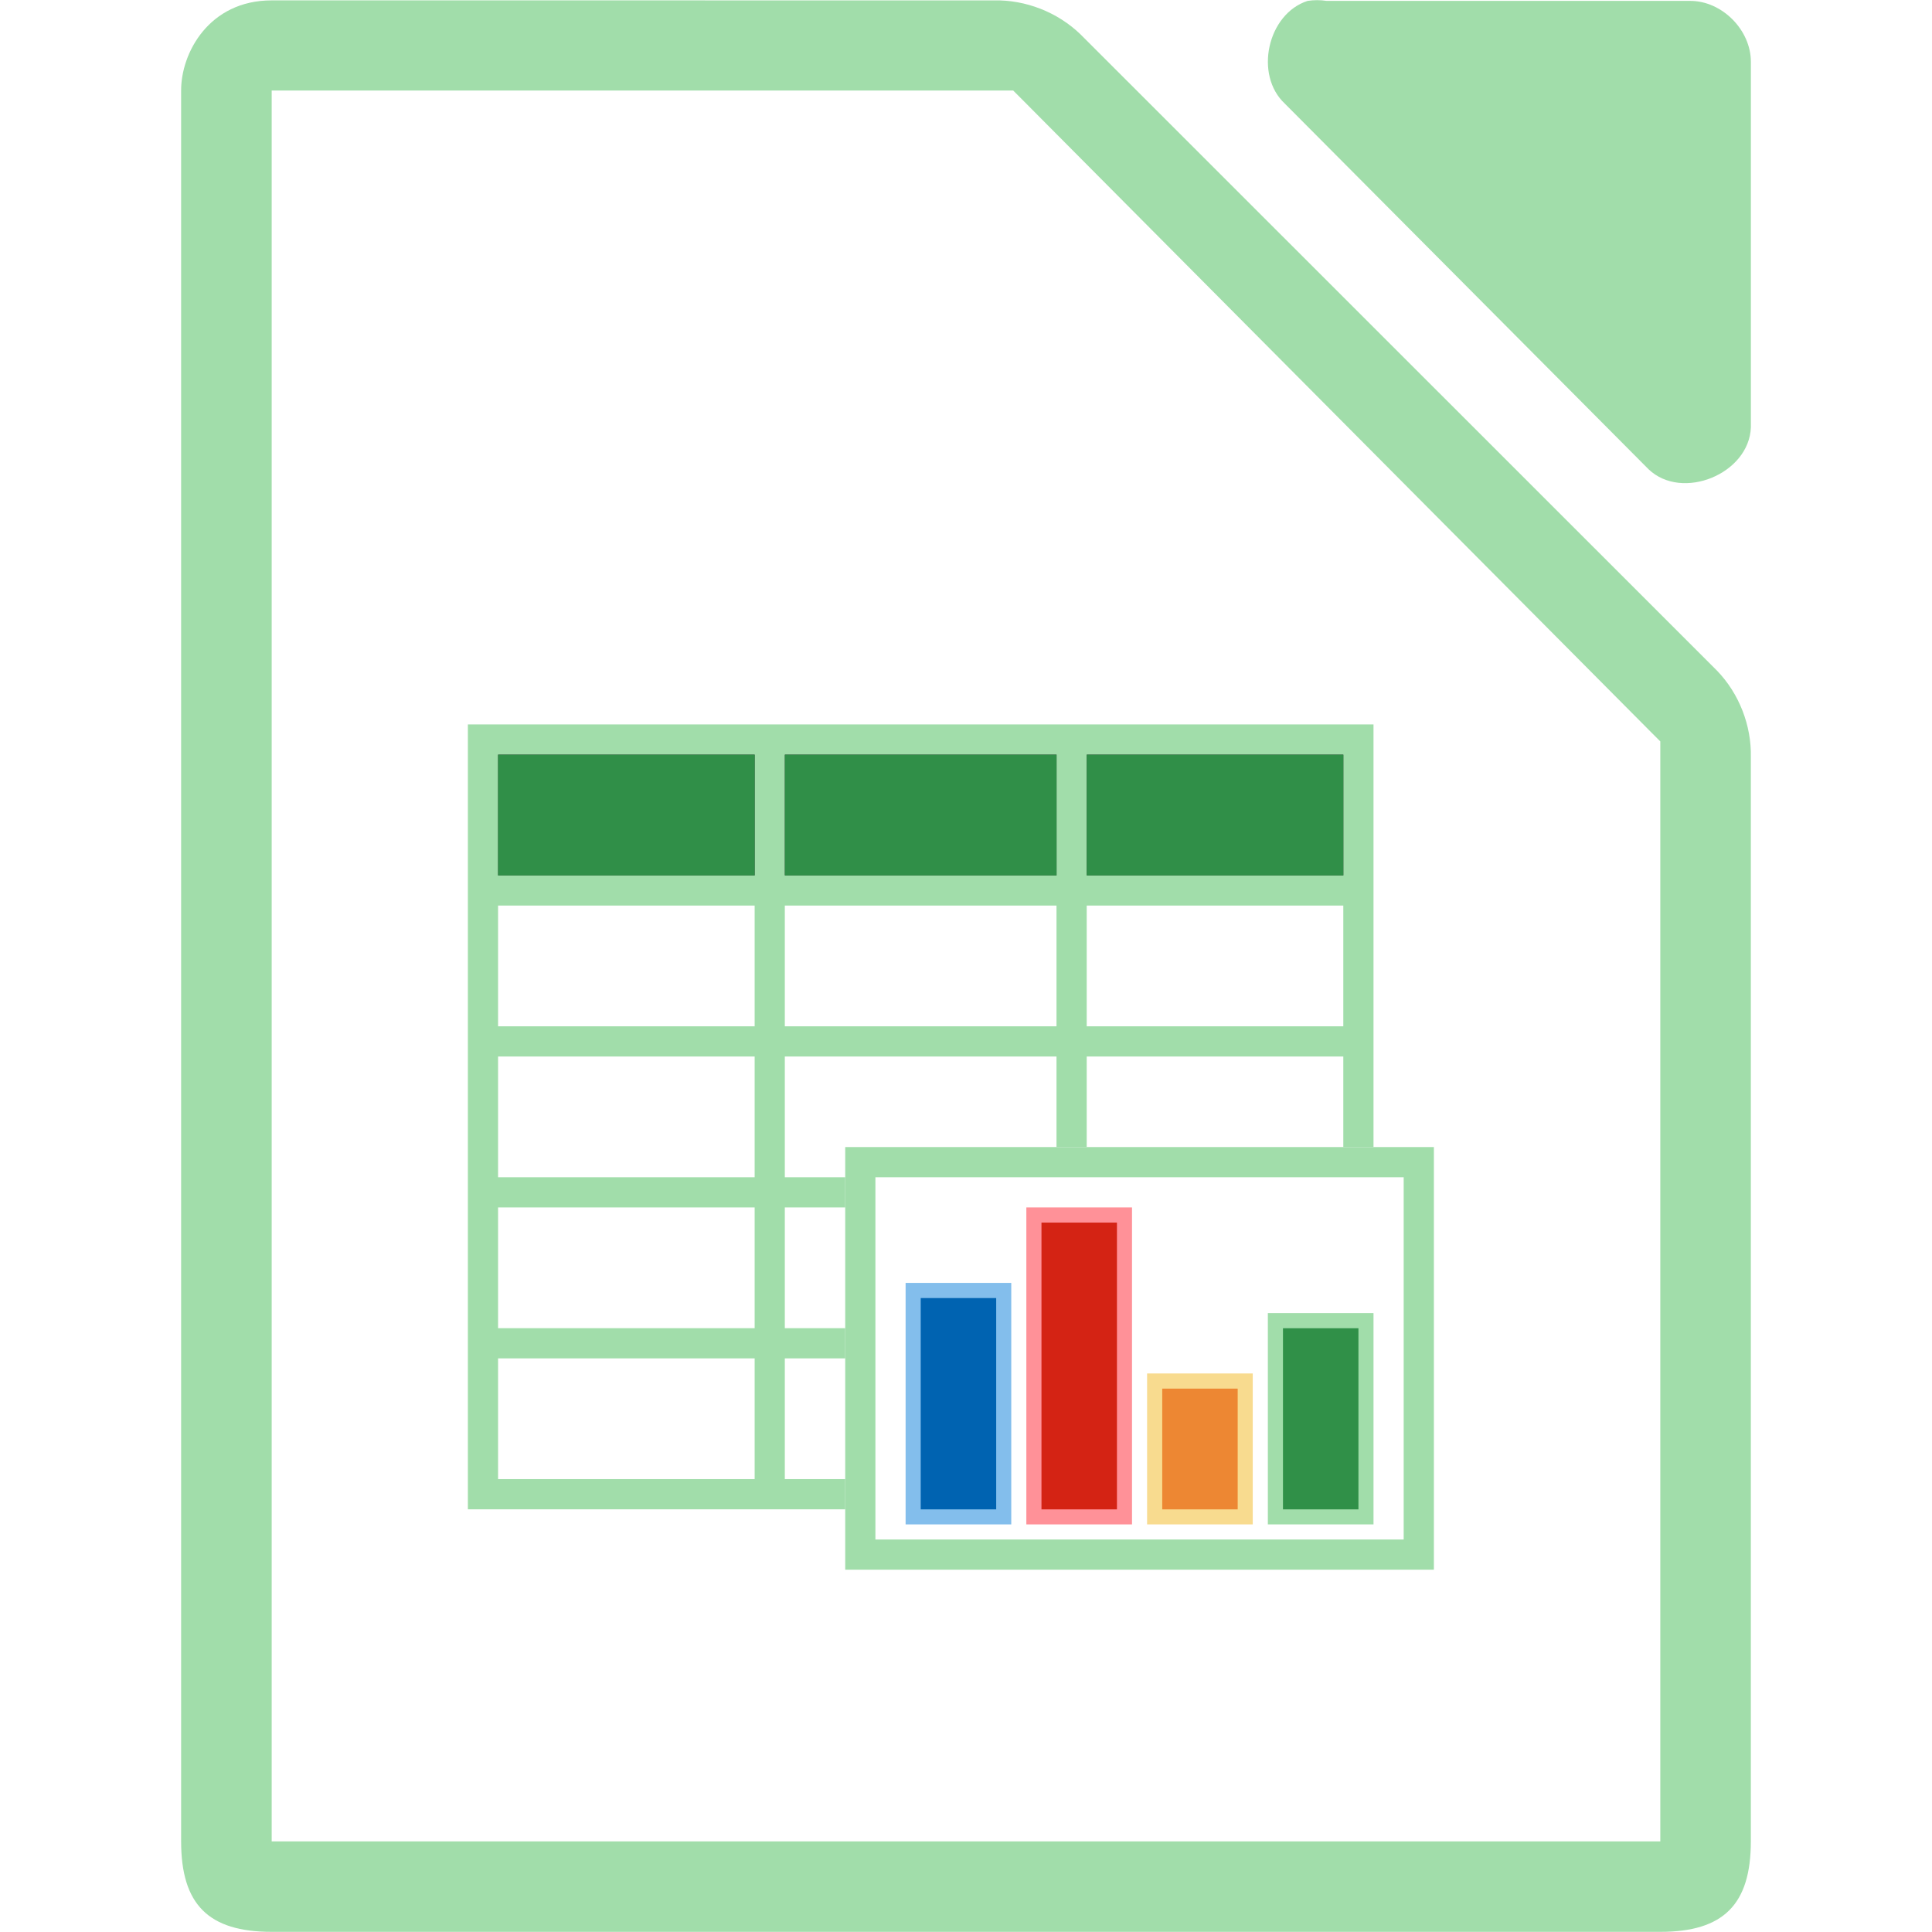
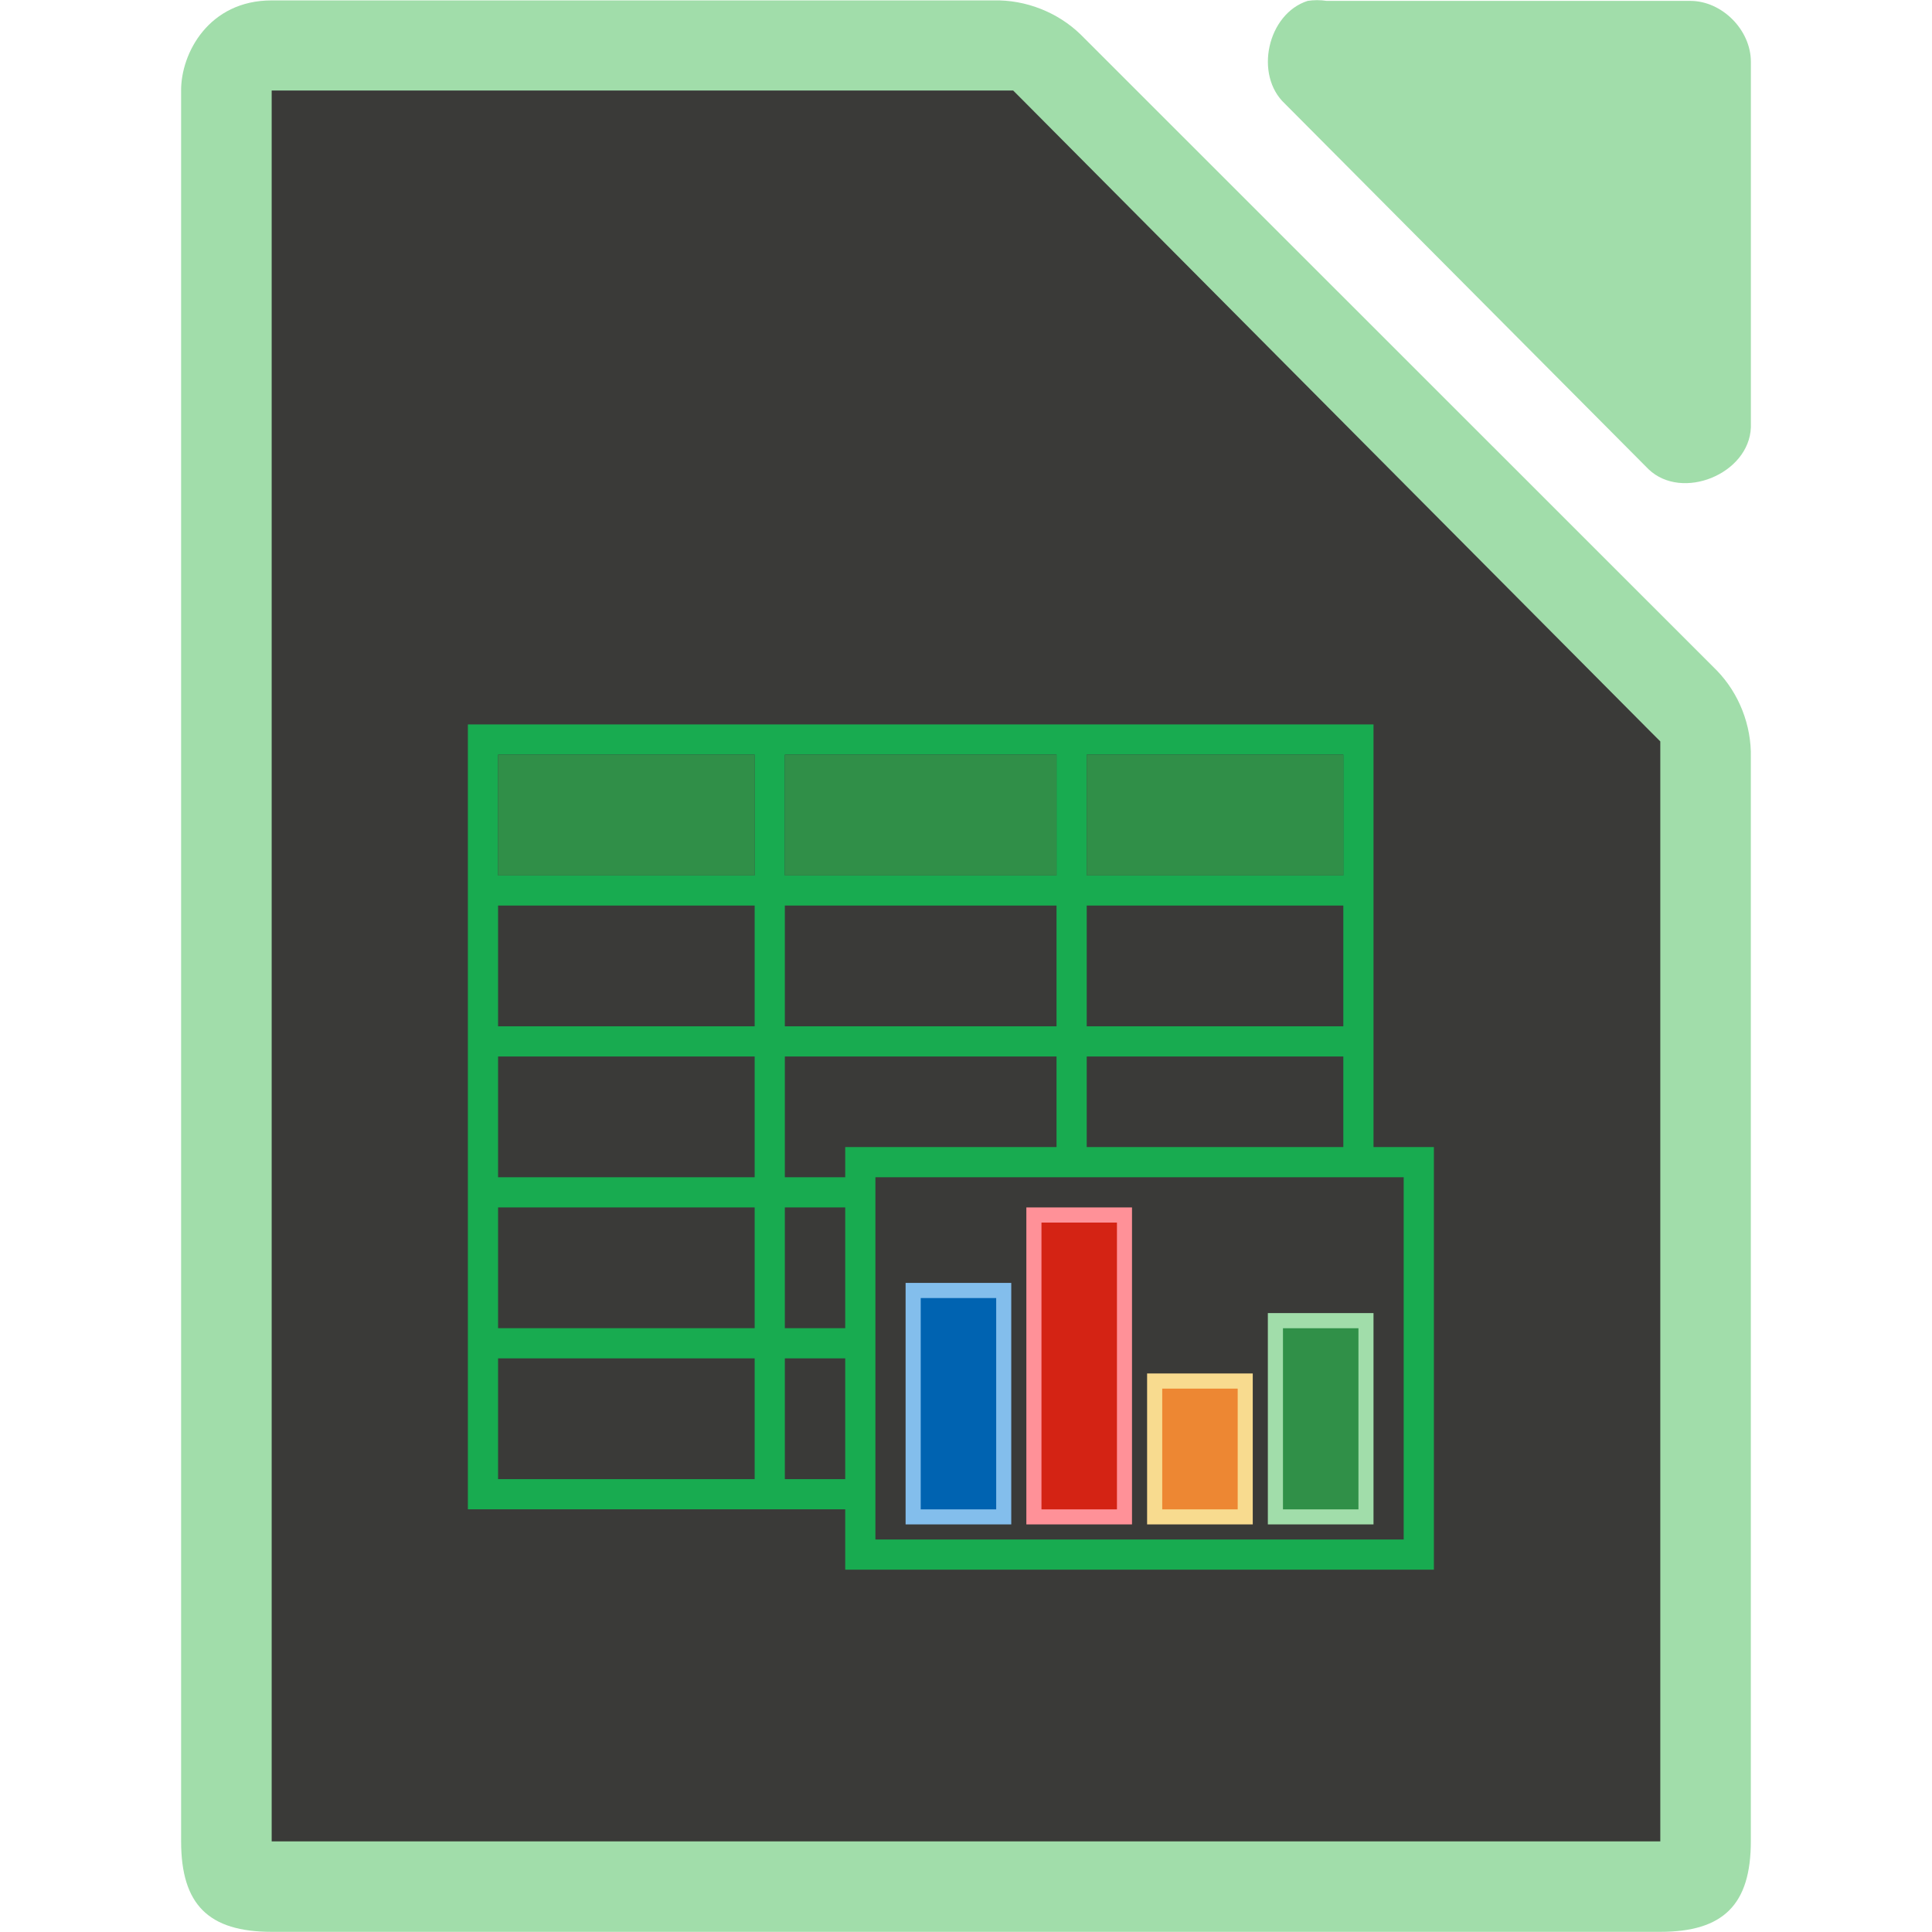
<svg xmlns="http://www.w3.org/2000/svg" height="128" viewBox="0 0 128 128" width="128">
  <g transform="translate(832.5714 85.92354)">
-     <g fill="#a1ddaa">
-       <path d="m18 .025c-4.152 0-6.018 3.485-6 5.998v115.969c0 4.188 1.811 5.998 6 5.998h91.998c4.189-0 6-1.811 6-5.998v-71.818c.048-2.112-.78-4.232-2.25-5.75l-42.162-42.148c-1.518-1.469-3.638-2.299-5.75-2.25zm0 5.971h2 46.25.875l.5.5 41.75 42.0.625.625v.875 70 2h-2-88-2v-2-112z" transform="translate(-832.5714 -85.92354)" />
-       <path d="m-745.937-85.865c-2.662.853-3.559 4.906-1.506 6.812l24.095 24.221c2.226 2.122 6.659.306 6.777-2.775v-24.221c-0-2.114-1.913-4.037-4.016-4.037h-24.095c-.415-.064-.84-.064-1.255 0z" />
-       <path d="m30.998 47.996v2 8 2 8 2 8 2 8 2 8 2h25v-2h-4.002v-8h4.002v-2h-4.002v-8h4.002v-2h-4.002v-8h18v6h2.002v-6h17v6h2v-28h-58zm2 12h17v8h-17zm18.998 0h18v8h-18zm20.002 0h17v8h-17zm-39 10h17v8h-17zm0 10h17v8h-17zm0 10h17v8h-17z" transform="translate(-832.5714 -85.92354)" />
-     </g>
+     <path d="m-820.572-79.9v115.968c0 4.188 1.811 5.997 6 5.998h91.998c4.189-0 5.999-1.81 6-5.998v-71.819c.048-2.112-.78-4.231-2.25-5.748l-42.163-42.149c-1.518-1.469-3.637-2.298-5.75-2.249h-47.836c-4.152 0-6.018 3.485-6 5.998z" fill="#a1ddaa" />
+     <path d="m-814.572-79.927v2 112 2h2 88 2v-2-70-.875l-.625-.625-41.75-42-.5-.5h-.875-46.25z" fill="#3a3a38" />
+     <path d="m-745.937-85.865c-2.662.853-3.559 4.906-1.506 6.812l24.095 24.221c2.226 2.122 6.659.306 6.777-2.775v-24.221c-0-2.114-1.913-4.037-4.016-4.037h-24.095c-.415-.064-.84-.064-1.255 0z" fill="#a1ddaa" />
+     <path d="m-801.573-37.928v2 8 2 8 2 8 2 8 2 8 2h60v-2-50h-58z" fill="#18ab50" />
    <g fill="#3a3a38">
      <path d="m-799.573-35.928h17v8h-17z" />
      <path d="m-780.574-35.928h18v8h-18z" />
      <path d="m-760.573-35.928h17v8h-17z" />
+       <path d="m-799.573-25.928h17v8h-17z" />
+       <path d="m-760.573-25.928h17v8h-17z" />
+       <path d="m-780.574-15.928h18v8h-18z" />
+       <path d="m-760.573-15.928h17v8h-17z" />
+       <path d="m-799.573-15.928h17v8h-17z" />
+       <path d="m-780.574-5.928h18v8h-18z" />
+       <path d="m-799.573-5.928h17v8h-17z" />
+       <path d="m-780.574 4.072h18v8h-18z" />
+       <path d="m-799.573 4.072h17v8h-17z" />
    </g>
-     <path d="m55.998 75.996v28h39v-28zm2 2h35v24h-35z" fill="#a1ddaa" transform="translate(-832.5714 -85.92354)" />
+     <path d="m-776.573-9.928h39v28h-39z" fill="#18ab50" />
+     <path d="m-774.573-7.928h35v24h-35z" fill="#3a3a38" />
    <path d="m-772.573-.928h7v16h-7z" fill="#83beec" />
    <path d="m-764.573-5.928h7v21h-7z" fill="#ff9198" />
    <path d="m-756.573 5.072h7v10h-7z" fill="#f8db8f" />
    <path d="m-748.573 1.072h7v14h-7z" fill="#a1ddaa" />
    <path d="m-774.573 15.072h35v1h-35z" fill="none" opacity=".75" />
+     <path d="m-780.574-25.928h18v8h-18z" fill="#3a3a38" />
    <path d="m-763.571-4.924h5v19h-5z" fill="#d42314" stroke-width=".804" />
    <path d="m-755.571 6.076h5v8h-5z" fill="#ed8733" stroke-width=".756" />
    <path d="m-771.571.076h5v14h-5z" fill="#0063b1" stroke-width=".791" />
    <g fill="#309048">
      <path d="m-747.571 2.076h5v12h-5z" stroke-width=".782" />
      <g fill-opacity=".983">
        <path d="m-799.571-35.924h17v8h-17z" />
        <path d="m-760.571-35.924h17v8h-17z" />
        <path d="m-780.571-35.924h18v8h-18z" />
      </g>
    </g>
  </g>
</svg>
